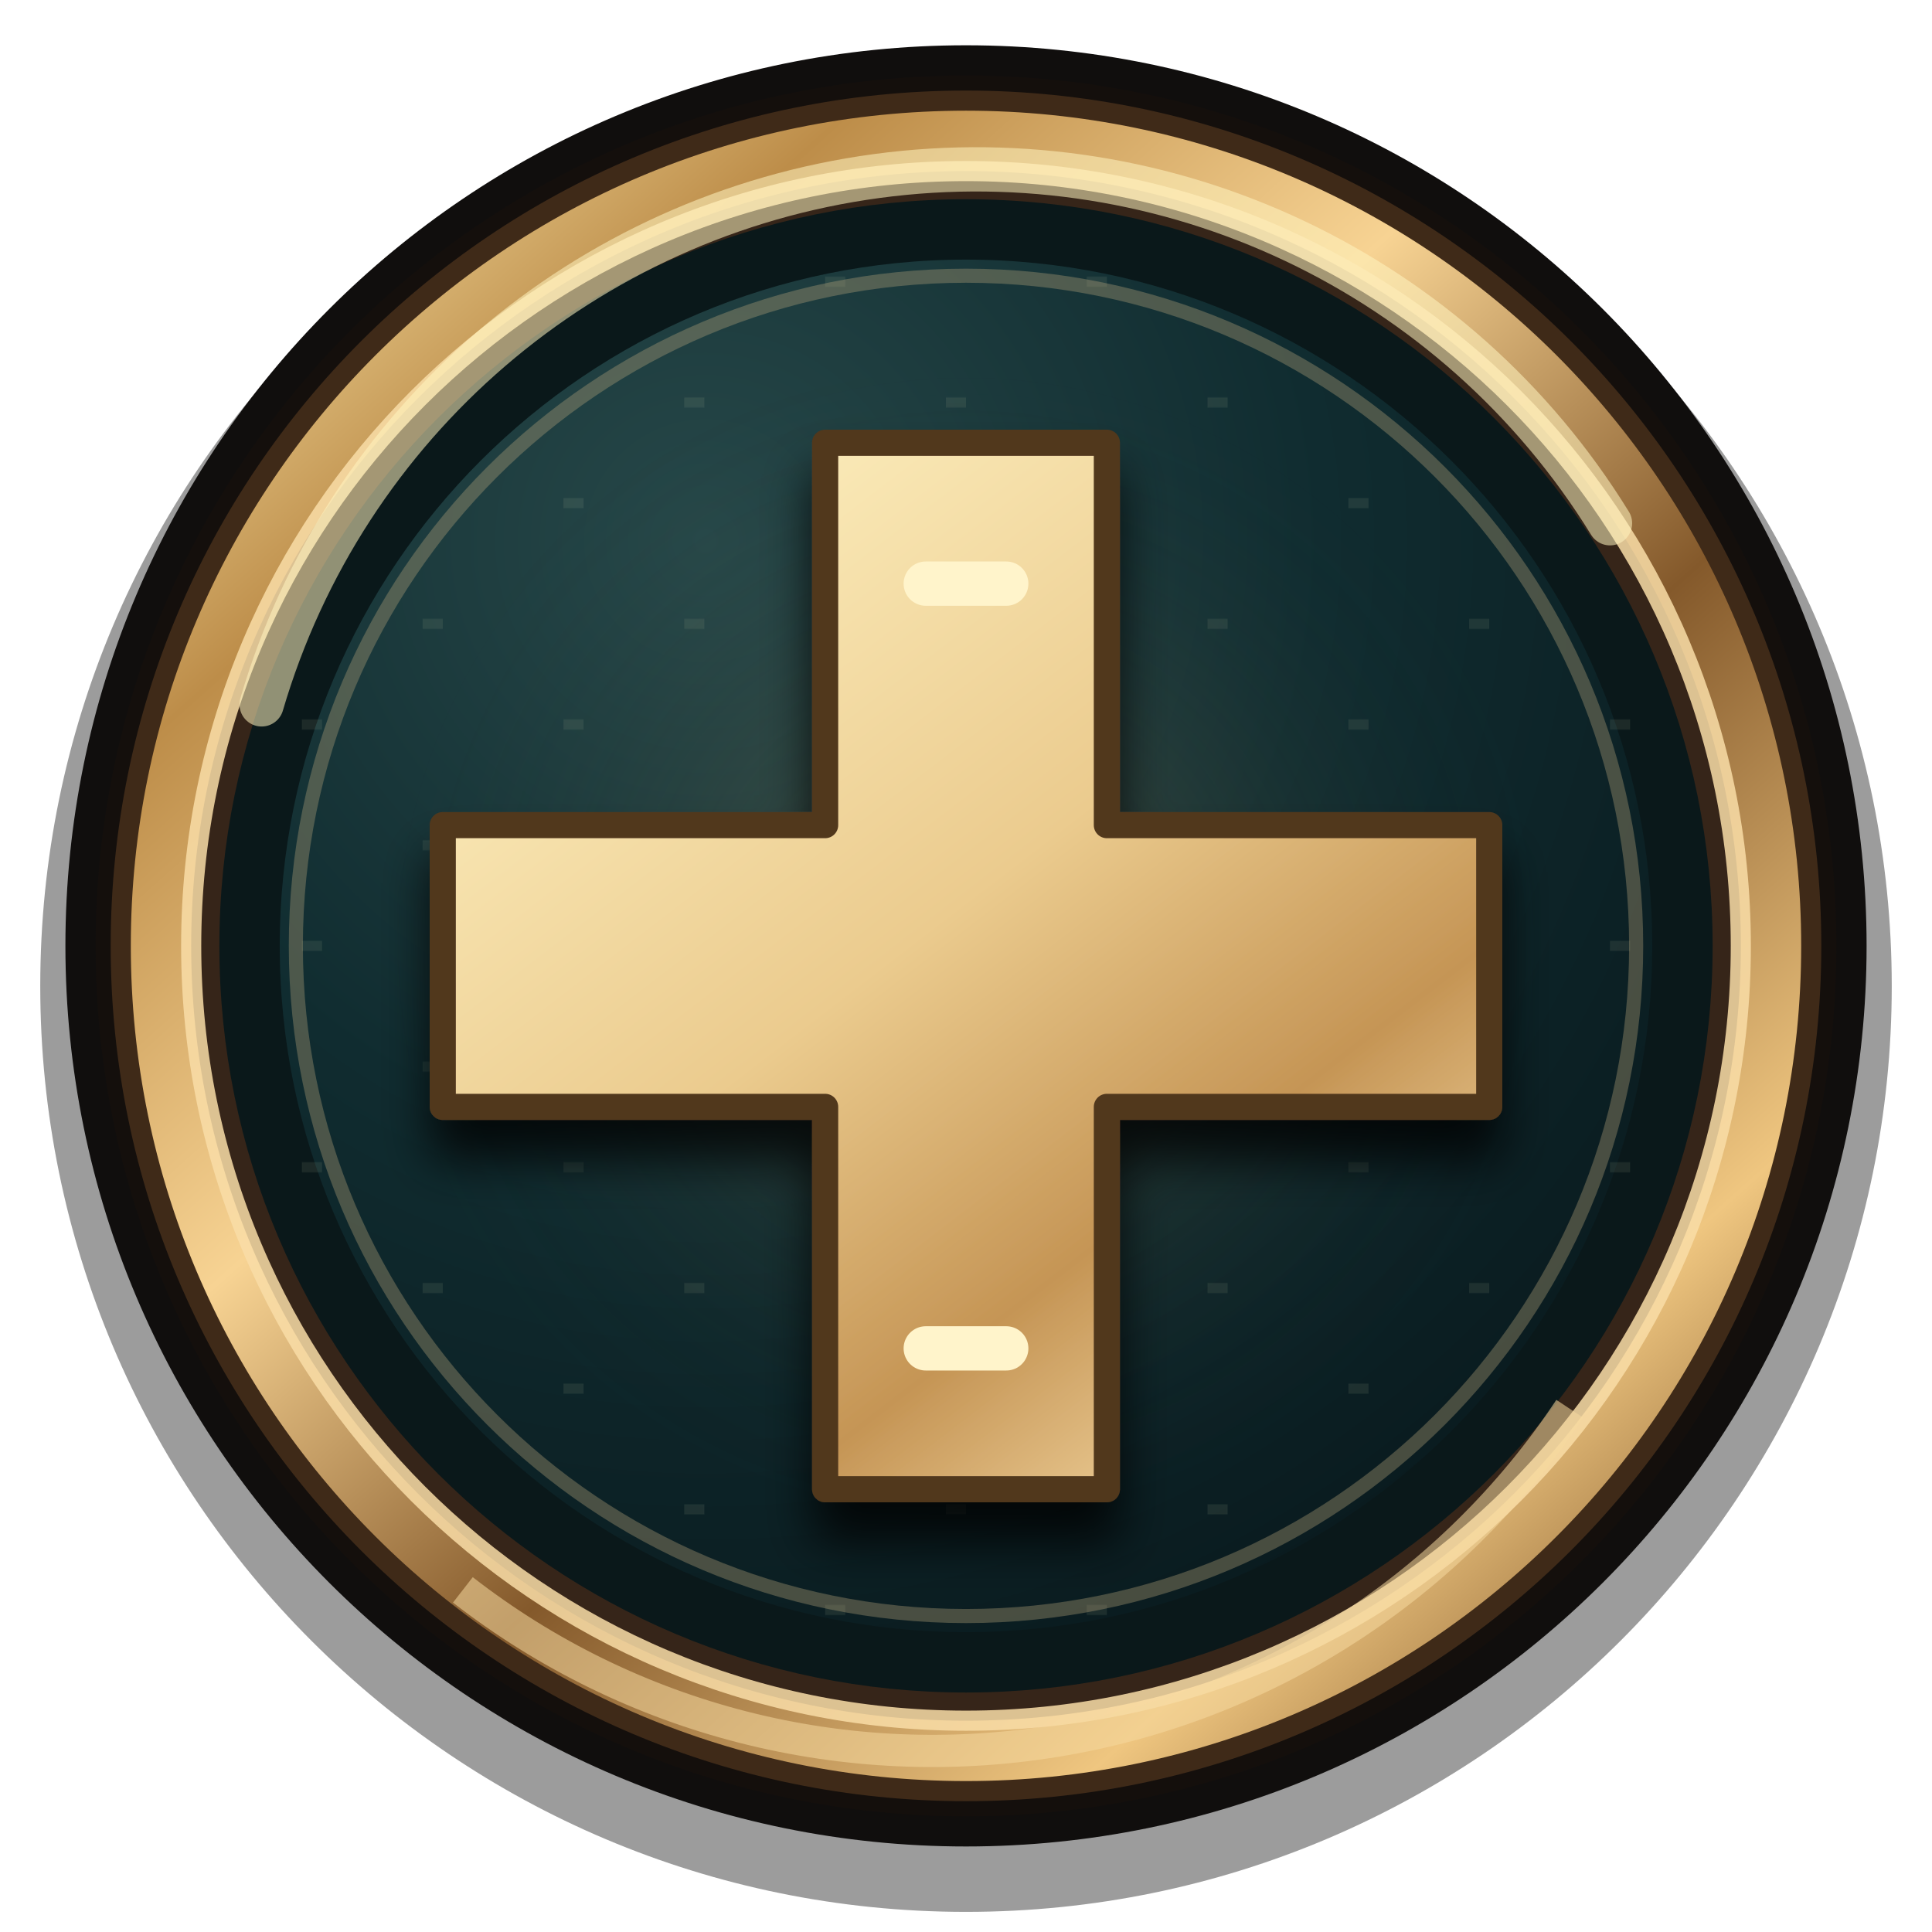
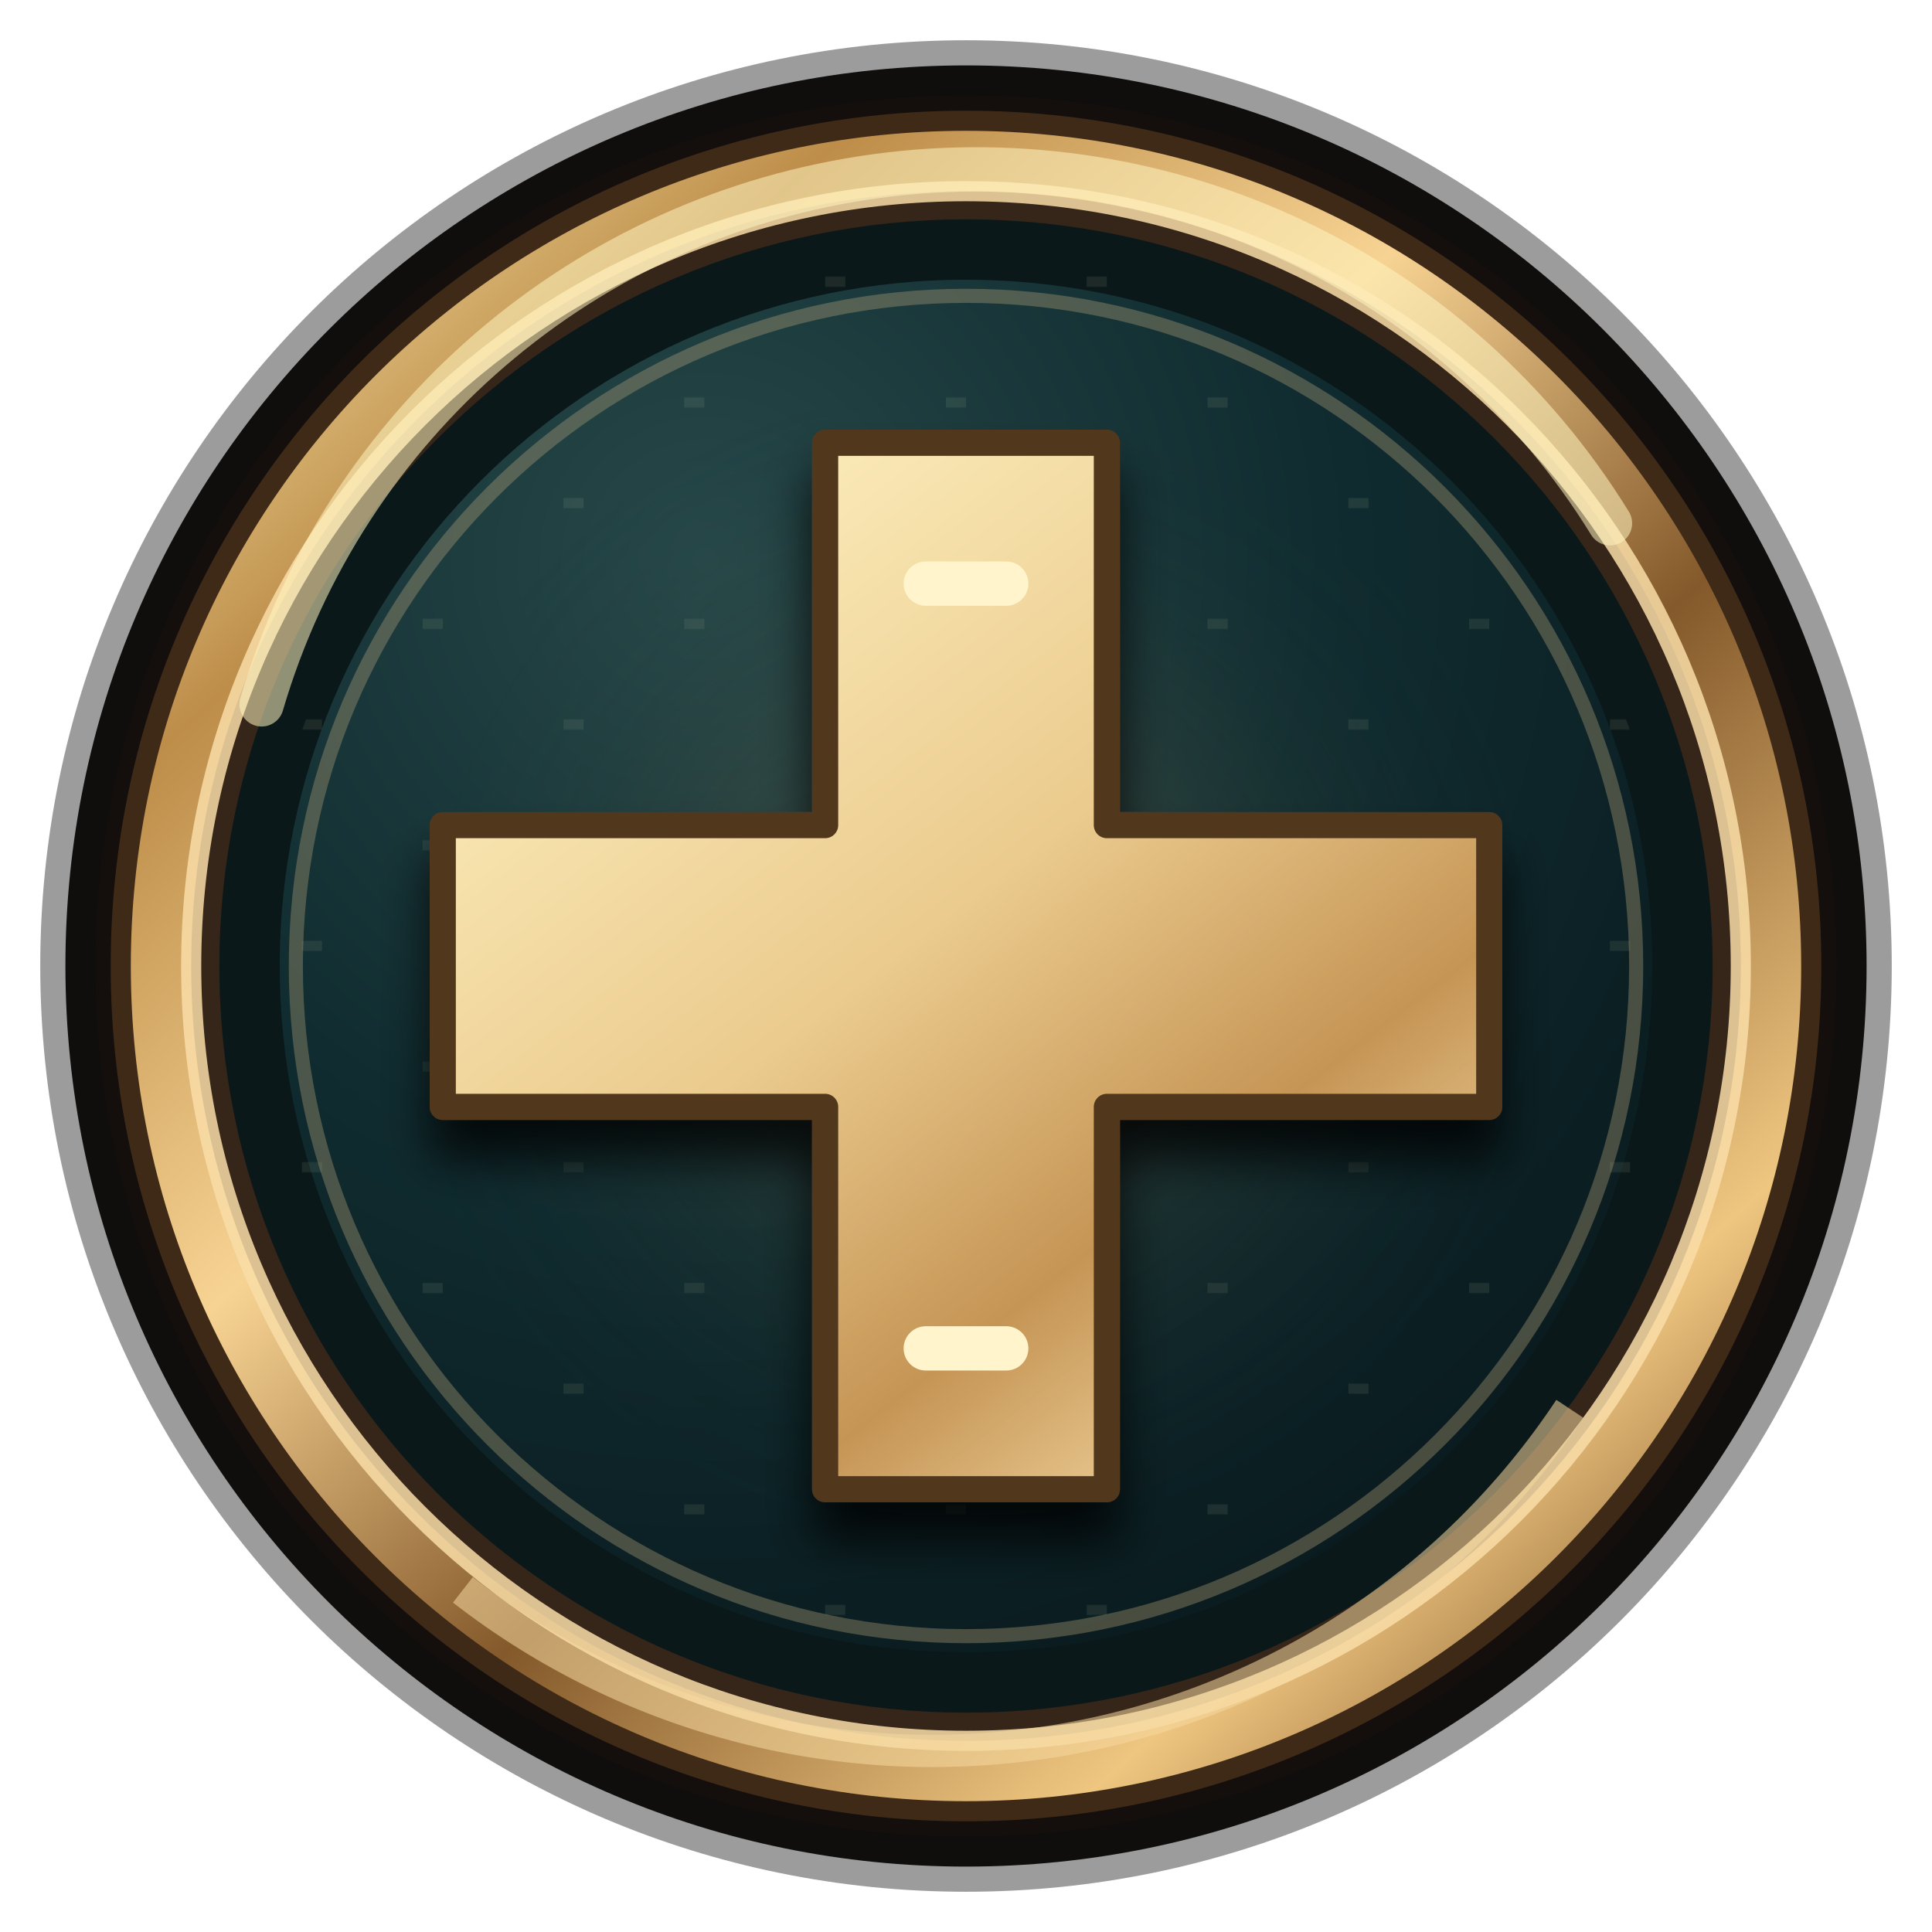
<svg xmlns="http://www.w3.org/2000/svg" viewBox="0 0 96 96" role="img" aria-label="약국">
  <defs>
    <linearGradient id="rim" x1=".09" y1=".02" x2=".94" y2=".97">
      <stop stop-color="#f8e2a5" />
      <stop offset=".17" stop-color="#bd8d49" />
      <stop offset=".38" stop-color="#f7d393" />
      <stop offset=".59" stop-color="#84592b" />
      <stop offset=".82" stop-color="#efc680" />
      <stop offset="1" stop-color="#71481f" />
    </linearGradient>
    <radialGradient id="enamel" cx=".32" cy=".22" r=".93">
      <stop stop-color="#274849" />
      <stop offset=".46" stop-color="#102c30" />
      <stop offset="1" stop-color="#08161a" />
    </radialGradient>
    <linearGradient id="goldGlyph" x1=".08" y1=".05" x2=".81" y2="1">
      <stop stop-color="#fff3c4" />
      <stop offset=".47" stop-color="#ebcb8e" />
      <stop offset=".75" stop-color="#c59555" />
      <stop offset="1" stop-color="#f9dfab" />
    </linearGradient>
    <radialGradient id="glow">
      <stop stop-color="#cda76b" stop-opacity=".28" />
      <stop offset="1" stop-color="#102c30" stop-opacity="0" />
    </radialGradient>
    <filter id="shadow" x="-20%" y="-20%" width="140%" height="145%">
      <feDropShadow dx="0" dy="2" stdDeviation="1.2" flood-color="#000" flood-opacity=".8" />
    </filter>
    <pattern id="grain" width="13" height="11" patternUnits="userSpaceOnUse">
      <path d="M2 3h1M8 9h1" stroke="#b8c1a0" stroke-opacity=".11" stroke-width=".5" />
    </pattern>
  </defs>
-   <circle cx="48" cy="49" r="46" fill="#000" opacity=".39" />
-   <circle cx="48" cy="47" r="44" fill="#140f0c" stroke="#100e0d" stroke-width="1.5" />
-   <circle cx="48" cy="47" r="42" fill="url(#rim)" stroke="#3f2a18" stroke-width="1" />
-   <circle cx="48" cy="47" r="38.5" fill="#362519" stroke="#f9dda7" stroke-opacity=".85" stroke-width="1" />
-   <circle cx="48" cy="47" r="35.6" fill="url(#enamel)" stroke="#0a181a" stroke-width="3" />
-   <circle cx="48" cy="47" r="35" fill="url(#grain)" />
-   <circle cx="48" cy="47" r="33.3" fill="none" stroke="#b9a47c" stroke-opacity=".36" stroke-width=".7" />
-   <circle cx="48" cy="47" r="29" fill="url(#glow)" />
+   <circle cx="48" cy="48" r="46" fill="#000" opacity=".39" />
+   <circle cx="48" cy="48" r="44" fill="#140f0c" stroke="#100e0d" stroke-width="1.5" />
+   <circle cx="48" cy="48" r="42" fill="url(#rim)" stroke="#3f2a18" stroke-width="1" />
+   <circle cx="48" cy="48" r="38.5" fill="#362519" stroke="#f9dda7" stroke-opacity=".85" stroke-width="1" />
+   <circle cx="48" cy="48" r="35.6" fill="url(#enamel)" stroke="#0a181a" stroke-width="3" />
+   <circle cx="48" cy="48" r="35" fill="url(#grain)" />
+   <circle cx="48" cy="48" r="33.3" fill="none" stroke="#b9a47c" stroke-opacity=".36" stroke-width=".7" />
+   <circle cx="48" cy="48" r="29" fill="url(#glow)" />
  <g filter="url(#shadow)" fill="url(#goldGlyph)" stroke="#51371f" stroke-width="1.3" stroke-linejoin="round">
    <path d="M41 22h14v19h19v14H55v19H41V55H22V41h19Z" />
    <path d="M46 29h4M46 67h4" stroke="#fff4cb" stroke-width="2.2" stroke-linecap="round" />
  </g>
  <path d="M13 35 A37 37 0 0 1 80 26" fill="none" stroke="#fff4bf" stroke-opacity=".55" stroke-width="2.2" stroke-linecap="round" />
  <path d="M78 70 A38 38 0 0 1 23 79" fill="none" stroke="#f6d89e" stroke-opacity=".55" stroke-width="1.6" />
</svg>
